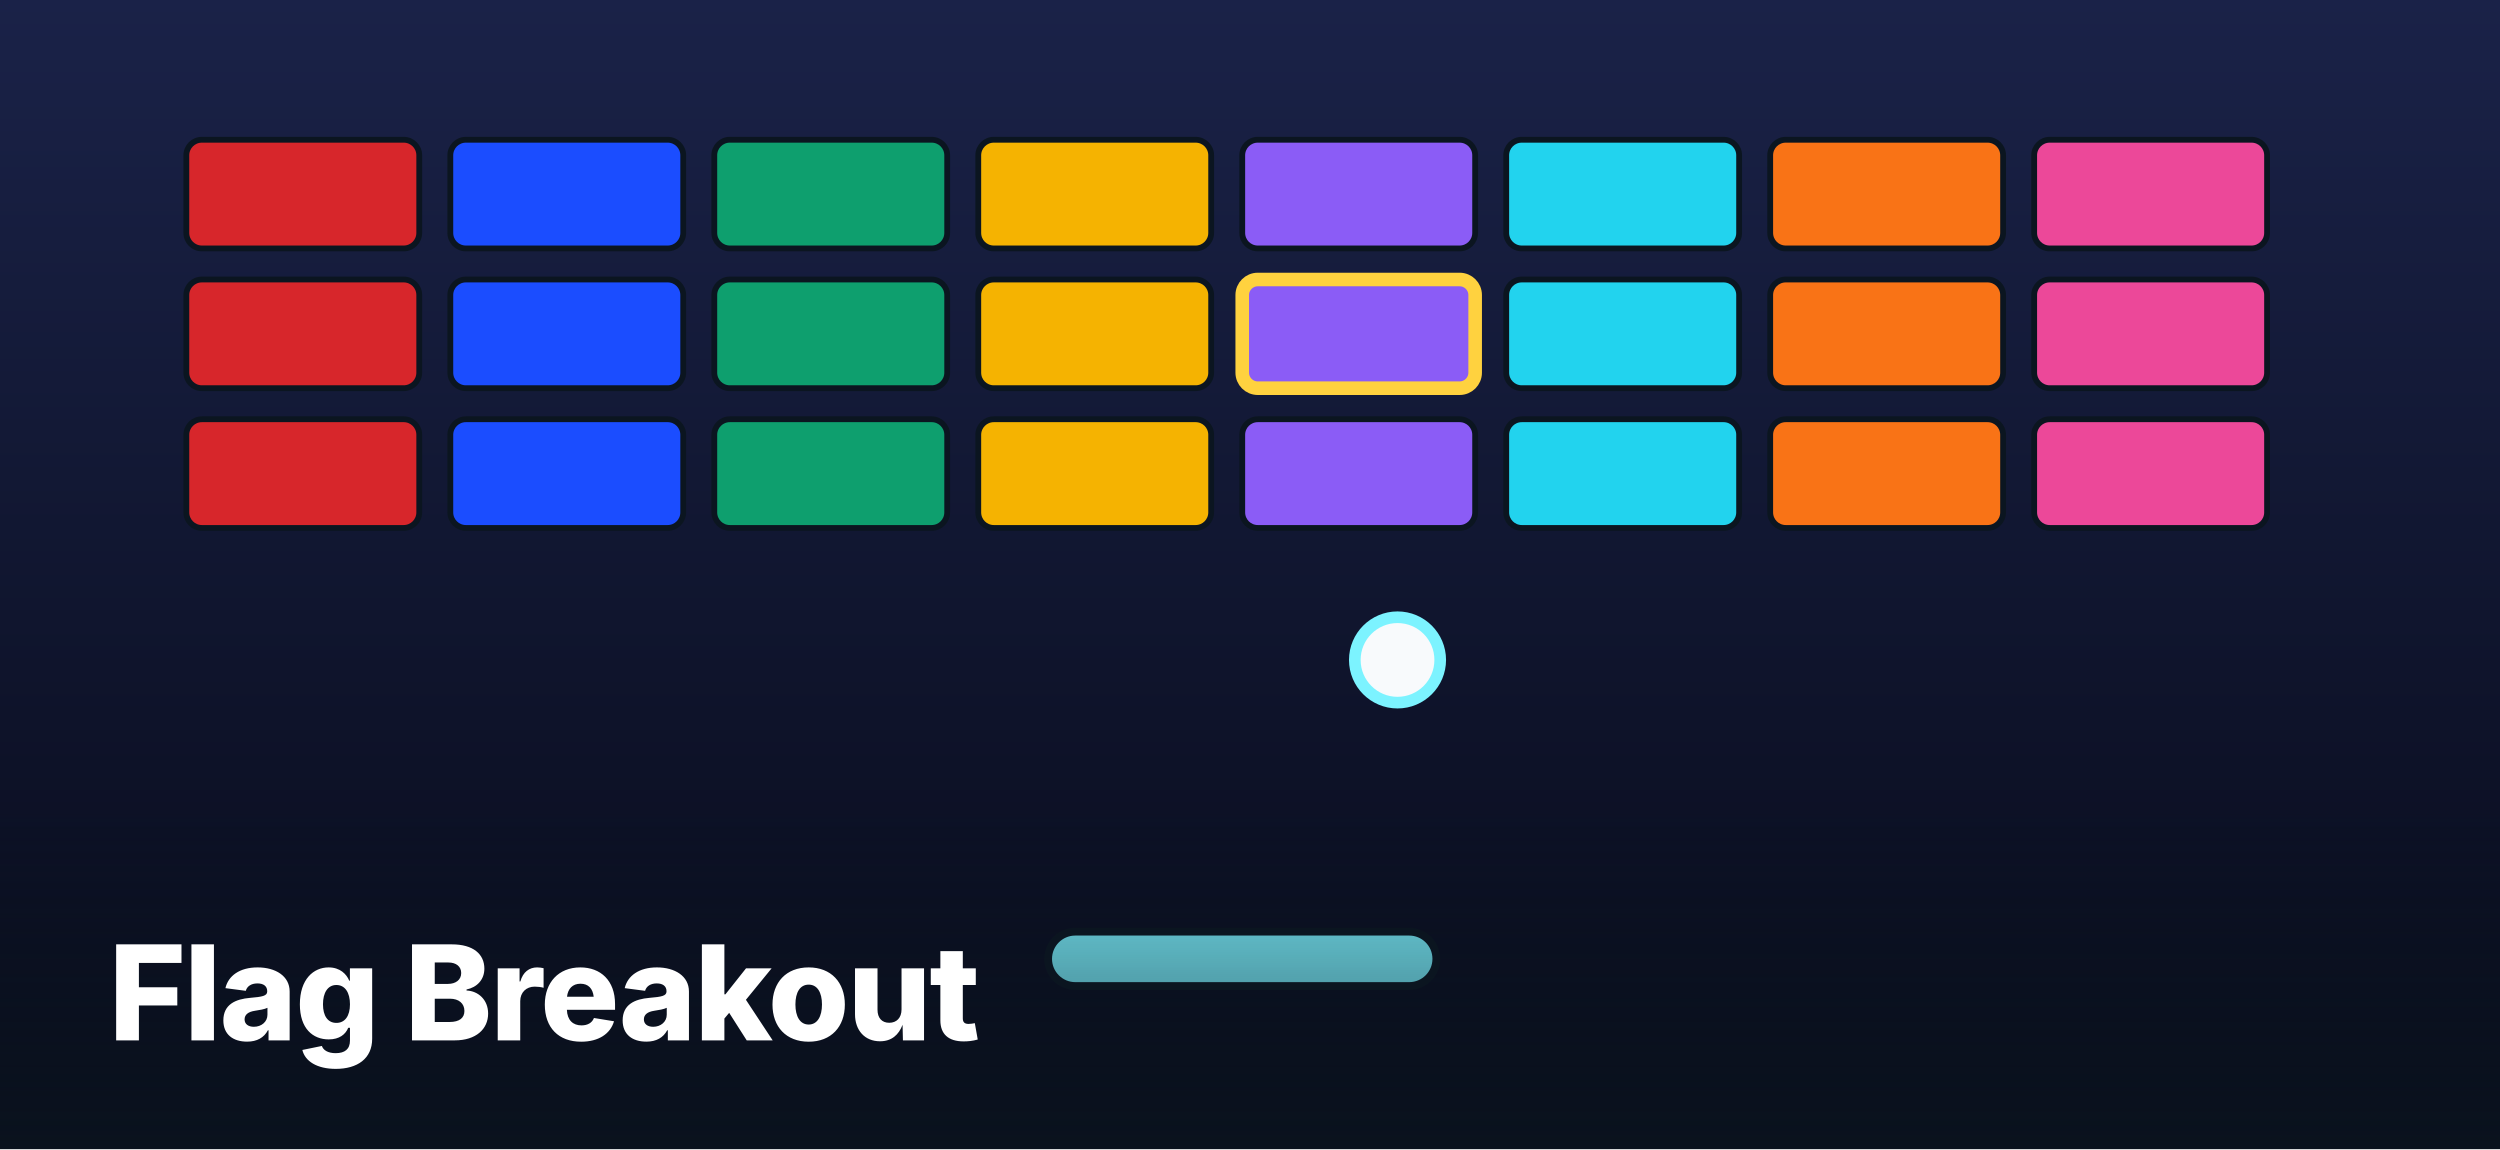
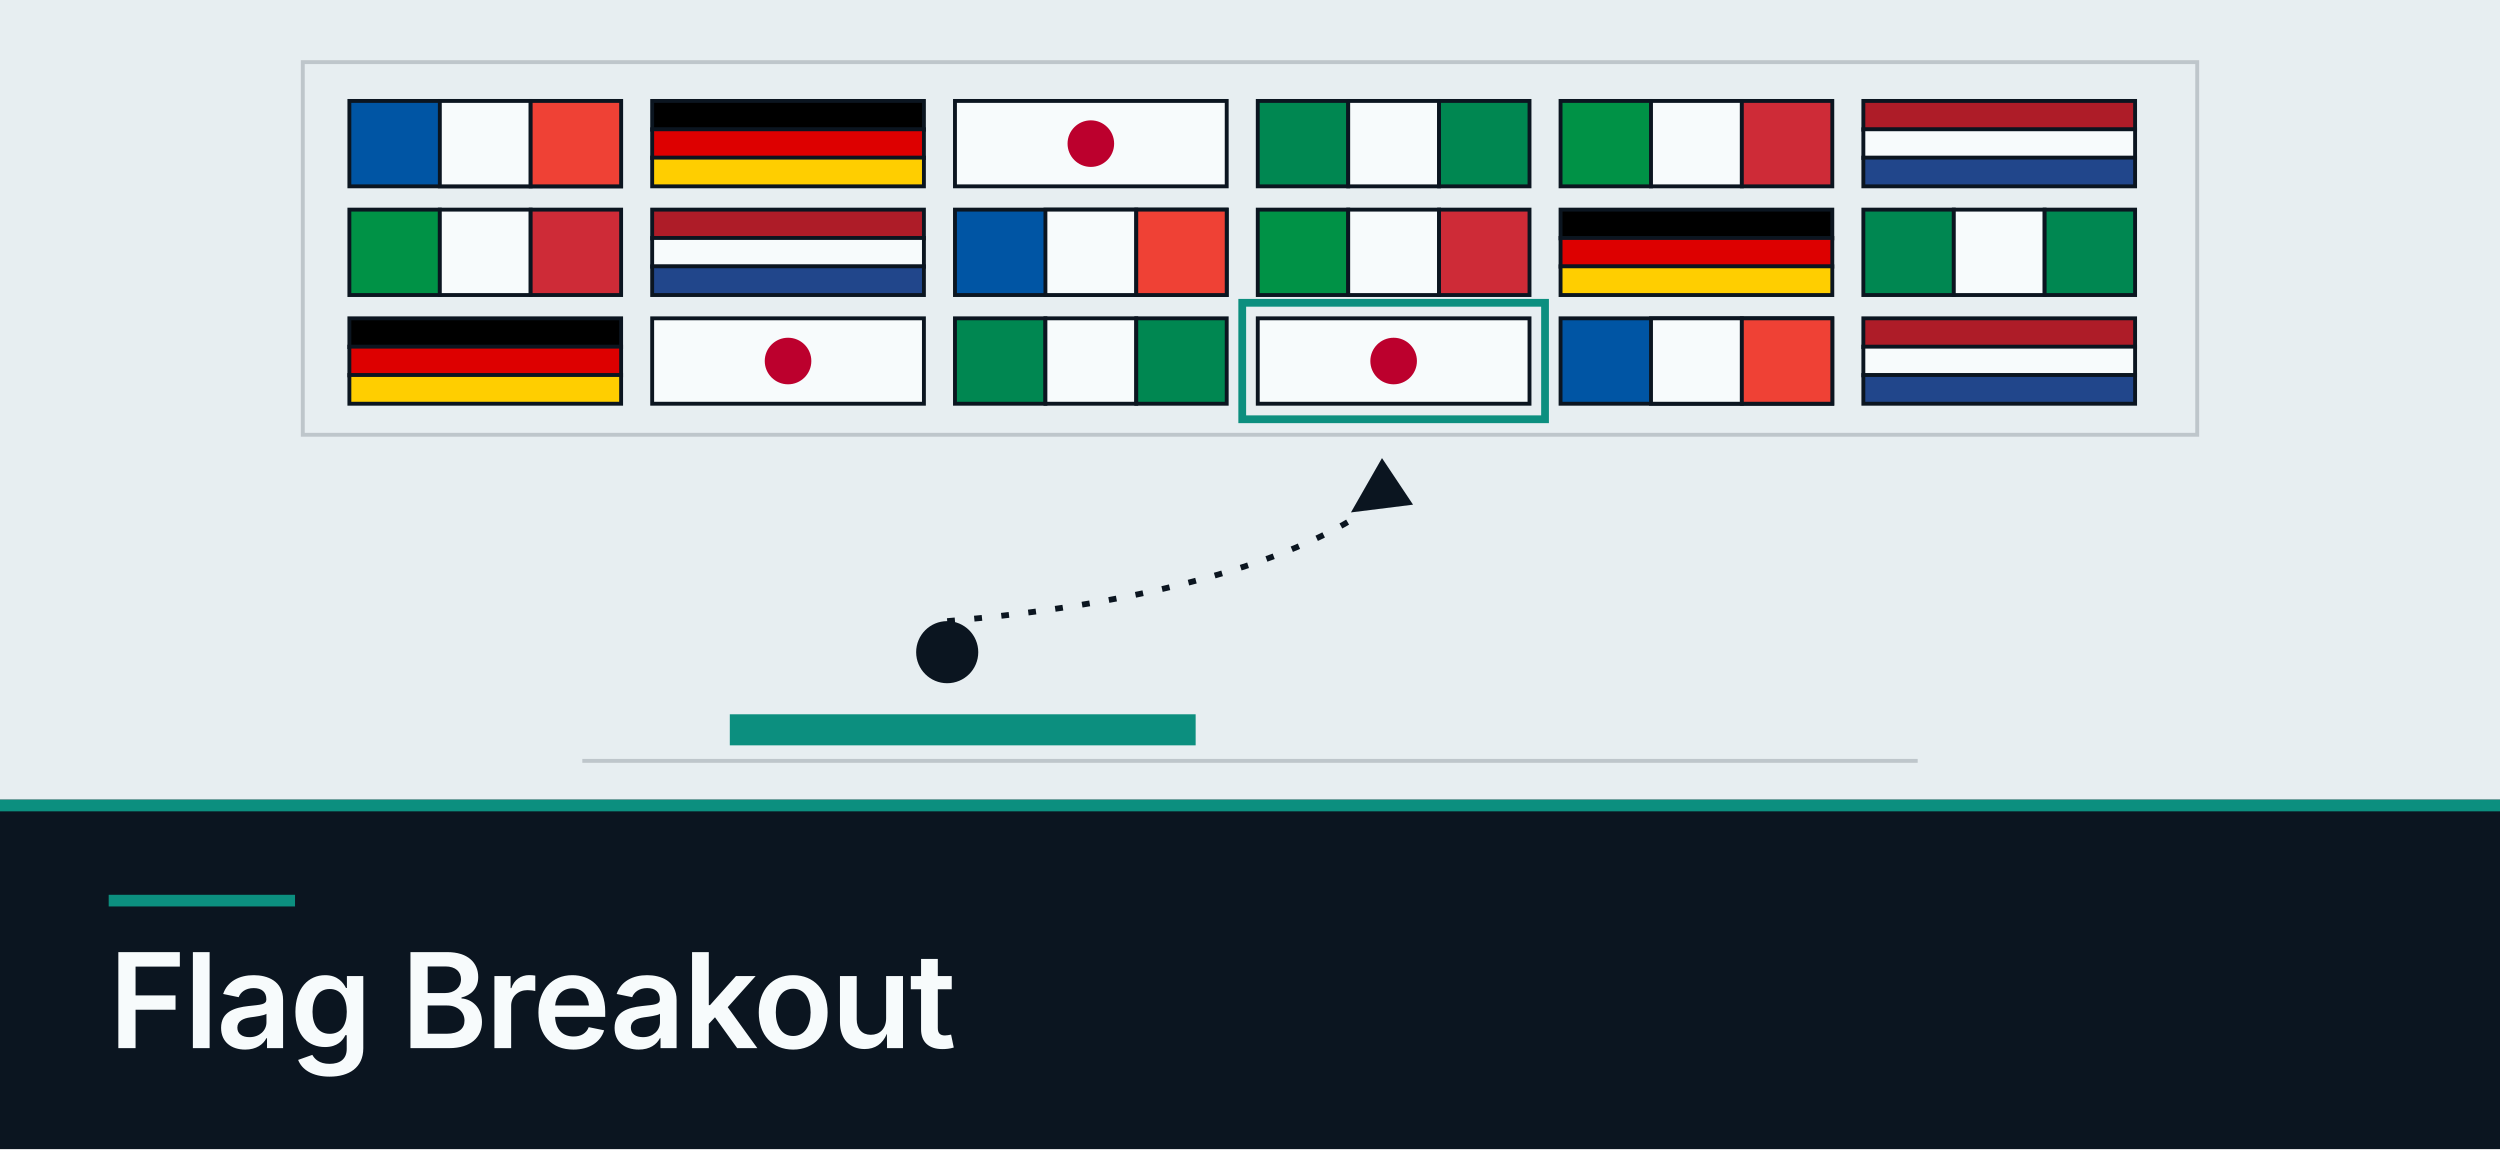
<svg xmlns="http://www.w3.org/2000/svg" viewBox="0 0 644 296" width="644" height="296" role="img" aria-label="Flag Breakout">
-   <defs>
-     <linearGradient id="bg" x1="0" y1="0" x2="0" y2="1">
-       <stop offset="0%" stop-color="#1A2248" />
-       <stop offset="100%" stop-color="#070A18" />
-     </linearGradient>
-   </defs>
-   <rect width="644" height="296" fill="url(#bg)" />
-   <rect x="48" y="36" width="60" height="28" rx="4" fill="#D7262B" stroke="#0B1520" stroke-width="1.5" />
-   <rect x="116" y="36" width="60" height="28" rx="4" fill="#1B4DFF" stroke="#0B1520" stroke-width="1.5" />
-   <rect x="184" y="36" width="60" height="28" rx="4" fill="#0E9F6E" stroke="#0B1520" stroke-width="1.5" />
-   <rect x="252" y="36" width="60" height="28" rx="4" fill="#F5B301" stroke="#0B1520" stroke-width="1.5" />
-   <rect x="320" y="36" width="60" height="28" rx="4" fill="#8B5CF6" stroke="#0B1520" stroke-width="1.5" />
-   <rect x="388" y="36" width="60" height="28" rx="4" fill="#22D3EE" stroke="#0B1520" stroke-width="1.5" />
-   <rect x="456" y="36" width="60" height="28" rx="4" fill="#F97316" stroke="#0B1520" stroke-width="1.5" />
-   <rect x="524" y="36" width="60" height="28" rx="4" fill="#EC4899" stroke="#0B1520" stroke-width="1.5" />
-   <rect x="48" y="72" width="60" height="28" rx="4" fill="#D7262B" stroke="#0B1520" stroke-width="1.5" />
-   <rect x="116" y="72" width="60" height="28" rx="4" fill="#1B4DFF" stroke="#0B1520" stroke-width="1.5" />
-   <rect x="184" y="72" width="60" height="28" rx="4" fill="#0E9F6E" stroke="#0B1520" stroke-width="1.5" />
-   <rect x="252" y="72" width="60" height="28" rx="4" fill="#F5B301" stroke="#0B1520" stroke-width="1.5" />
-   <rect x="320" y="72" width="60" height="28" rx="4" fill="#8B5CF6" stroke="#FFD23F" stroke-width="3.5" />
-   <rect x="388" y="72" width="60" height="28" rx="4" fill="#22D3EE" stroke="#0B1520" stroke-width="1.5" />
-   <rect x="456" y="72" width="60" height="28" rx="4" fill="#F97316" stroke="#0B1520" stroke-width="1.5" />
-   <rect x="524" y="72" width="60" height="28" rx="4" fill="#EC4899" stroke="#0B1520" stroke-width="1.5" />
-   <rect x="48" y="108" width="60" height="28" rx="4" fill="#D7262B" stroke="#0B1520" stroke-width="1.5" />
-   <rect x="116" y="108" width="60" height="28" rx="4" fill="#1B4DFF" stroke="#0B1520" stroke-width="1.5" />
-   <rect x="184" y="108" width="60" height="28" rx="4" fill="#0E9F6E" stroke="#0B1520" stroke-width="1.5" />
-   <rect x="252" y="108" width="60" height="28" rx="4" fill="#F5B301" stroke="#0B1520" stroke-width="1.5" />
-   <rect x="320" y="108" width="60" height="28" rx="4" fill="#8B5CF6" stroke="#0B1520" stroke-width="1.5" />
-   <rect x="388" y="108" width="60" height="28" rx="4" fill="#22D3EE" stroke="#0B1520" stroke-width="1.5" />
-   <rect x="456" y="108" width="60" height="28" rx="4" fill="#F97316" stroke="#0B1520" stroke-width="1.5" />
-   <rect x="524" y="108" width="60" height="28" rx="4" fill="#EC4899" stroke="#0B1520" stroke-width="1.5" />
-   <circle cx="360" cy="170" r="11" fill="#F8FAFC" stroke="#7CF3FF" stroke-width="3" />
-   <rect x="270" y="240" width="100" height="14" rx="7" fill="#7CF3FF" stroke="#0B1520" stroke-width="2" />
-   <defs>
-     <linearGradient id="titleFade" x1="0" y1="0" x2="0" y2="1">
-       <stop offset="0%" stop-color="#0B1520" stop-opacity="0" />
-       <stop offset="100%" stop-color="#0B1520" stop-opacity="0.72" />
-     </linearGradient>
-   </defs>
-   <rect x="0" y="208" width="644" height="88" fill="url(#titleFade)" />
-   <text x="28" y="268" font-family="system-ui,-apple-system,BlinkMacSystemFont,Segoe UI,sans-serif" font-size="34" font-weight="800" fill="#FFFFFF" letter-spacing="-0.5">Flag Breakout</text>
+   <rect width="644" height="296" fill="#E7EEF1" />
+   <rect x="0" y="206" width="644" height="90" fill="#0B1520" />
+   <rect x="0" y="206" width="644" height="3" fill="#0C8F7F" />
+   <rect x="78" y="16" width="488" height="96" fill="none" stroke="#0B1520" stroke-opacity="0.18" stroke-width="1" />
+   <g stroke="#0B1520" stroke-width="1">
+     <g transform="translate(90,26)">
+       <rect width="70" height="22" fill="#0055A4" />
+       <rect x="23.3" width="23.4" height="22" fill="#F7FBFC" />
+       <rect x="46.7" width="23.3" height="22" fill="#EF4135" />
+     </g>
+     <g transform="translate(168,26)">
+       <rect width="70" height="7.4" fill="#000" />
+       <rect y="7.3" width="70" height="7.4" fill="#DD0000" />
+       <rect y="14.6" width="70" height="7.4" fill="#FFCE00" />
+     </g>
+     <g transform="translate(246,26)">
+       <rect width="70" height="22" fill="#F7FBFC" />
+       <circle cx="35" cy="11" r="6" fill="#BC002D" stroke="none" />
+     </g>
+     <g transform="translate(324,26)">
+       <rect width="23.3" height="22" fill="#008751" />
+       <rect x="23.3" width="23.4" height="22" fill="#F7FBFC" />
+       <rect x="46.7" width="23.3" height="22" fill="#008751" />
+     </g>
+     <g transform="translate(402,26)">
+       <rect width="23.3" height="22" fill="#009246" />
+       <rect x="23.3" width="23.4" height="22" fill="#F7FBFC" />
+       <rect x="46.7" width="23.3" height="22" fill="#CE2B37" />
+     </g>
+     <g transform="translate(480,26)">
+       <rect width="70" height="7.4" fill="#AE1C28" />
+       <rect y="7.3" width="70" height="7.4" fill="#F7FBFC" />
+       <rect y="14.6" width="70" height="7.4" fill="#21468B" />
+     </g>
+     <g transform="translate(90,54)">
+       <rect width="23.3" height="22" fill="#009246" />
+       <rect x="23.3" width="23.4" height="22" fill="#F7FBFC" />
+       <rect x="46.7" width="23.3" height="22" fill="#CE2B37" />
+     </g>
+     <g transform="translate(168,54)">
+       <rect width="70" height="7.4" fill="#AE1C28" />
+       <rect y="7.3" width="70" height="7.4" fill="#F7FBFC" />
+       <rect y="14.6" width="70" height="7.4" fill="#21468B" />
+     </g>
+     <g transform="translate(246,54)">
+       <rect width="70" height="22" fill="#0055A4" />
+       <rect x="23.3" width="23.4" height="22" fill="#F7FBFC" />
+       <rect x="46.7" width="23.3" height="22" fill="#EF4135" />
+     </g>
+     <g transform="translate(324,54)">
+       <rect width="23.3" height="22" fill="#009246" />
+       <rect x="23.3" width="23.4" height="22" fill="#F7FBFC" />
+       <rect x="46.7" width="23.3" height="22" fill="#CE2B37" />
+     </g>
+     <g transform="translate(402,54)">
+       <rect width="70" height="7.4" fill="#000" />
+       <rect y="7.3" width="70" height="7.4" fill="#DD0000" />
+       <rect y="14.6" width="70" height="7.4" fill="#FFCE00" />
+     </g>
+     <g transform="translate(480,54)">
+       <rect width="23.3" height="22" fill="#008751" />
+       <rect x="23.3" width="23.4" height="22" fill="#F7FBFC" />
+       <rect x="46.7" width="23.3" height="22" fill="#008751" />
+     </g>
+     <g transform="translate(90,82)">
+       <rect width="70" height="7.4" fill="#000" />
+       <rect y="7.3" width="70" height="7.4" fill="#DD0000" />
+       <rect y="14.6" width="70" height="7.4" fill="#FFCE00" />
+     </g>
+     <g transform="translate(168,82)">
+       <rect width="70" height="22" fill="#F7FBFC" />
+       <circle cx="35" cy="11" r="6" fill="#BC002D" stroke="none" />
+     </g>
+     <g transform="translate(246,82)">
+       <rect width="23.3" height="22" fill="#008751" />
+       <rect x="23.3" width="23.4" height="22" fill="#F7FBFC" />
+       <rect x="46.7" width="23.3" height="22" fill="#008751" />
+     </g>
+     <g transform="translate(324,82)">
+       <rect width="70" height="22" fill="#F7FBFC" />
+       <circle cx="35" cy="11" r="6" fill="#BC002D" stroke="none" />
+     </g>
+     <g transform="translate(402,82)">
+       <rect width="70" height="22" fill="#0055A4" />
+       <rect x="23.3" width="23.4" height="22" fill="#F7FBFC" />
+       <rect x="46.7" width="23.3" height="22" fill="#EF4135" />
+     </g>
+     <g transform="translate(480,82)">
+       <rect width="70" height="7.4" fill="#AE1C28" />
+       <rect y="7.3" width="70" height="7.4" fill="#F7FBFC" />
+       <rect y="14.6" width="70" height="7.4" fill="#21468B" />
+     </g>
+   </g>
+   <rect x="320" y="78" width="78" height="30" fill="none" stroke="#0C8F7F" stroke-width="2" />
+   <path d="M244 160 C292 156 328 146 348 134" fill="none" stroke="#0B1520" stroke-width="1.5" stroke-dasharray="2 5" />
+   <polygon points="356,118 348,132 364,130" fill="#0B1520" />
+   <circle cx="244" cy="168" r="8" fill="#0B1520" />
+   <rect x="188" y="184" width="120" height="8" fill="#0C8F7F" />
+   <line x1="150" y1="196" x2="494" y2="196" stroke="#0B1520" stroke-opacity="0.18" stroke-width="1" />
+   <line x1="28" y1="232" x2="76" y2="232" stroke="#0C8F7F" stroke-width="3" />
+   <text x="28" y="270" font-family="Inter, 'Noto Sans', 'Segoe UI', Helvetica, Arial, sans-serif" font-size="34" font-weight="600" fill="#F7FBFC" letter-spacing="-0.6">Flag Breakout</text>
</svg>
